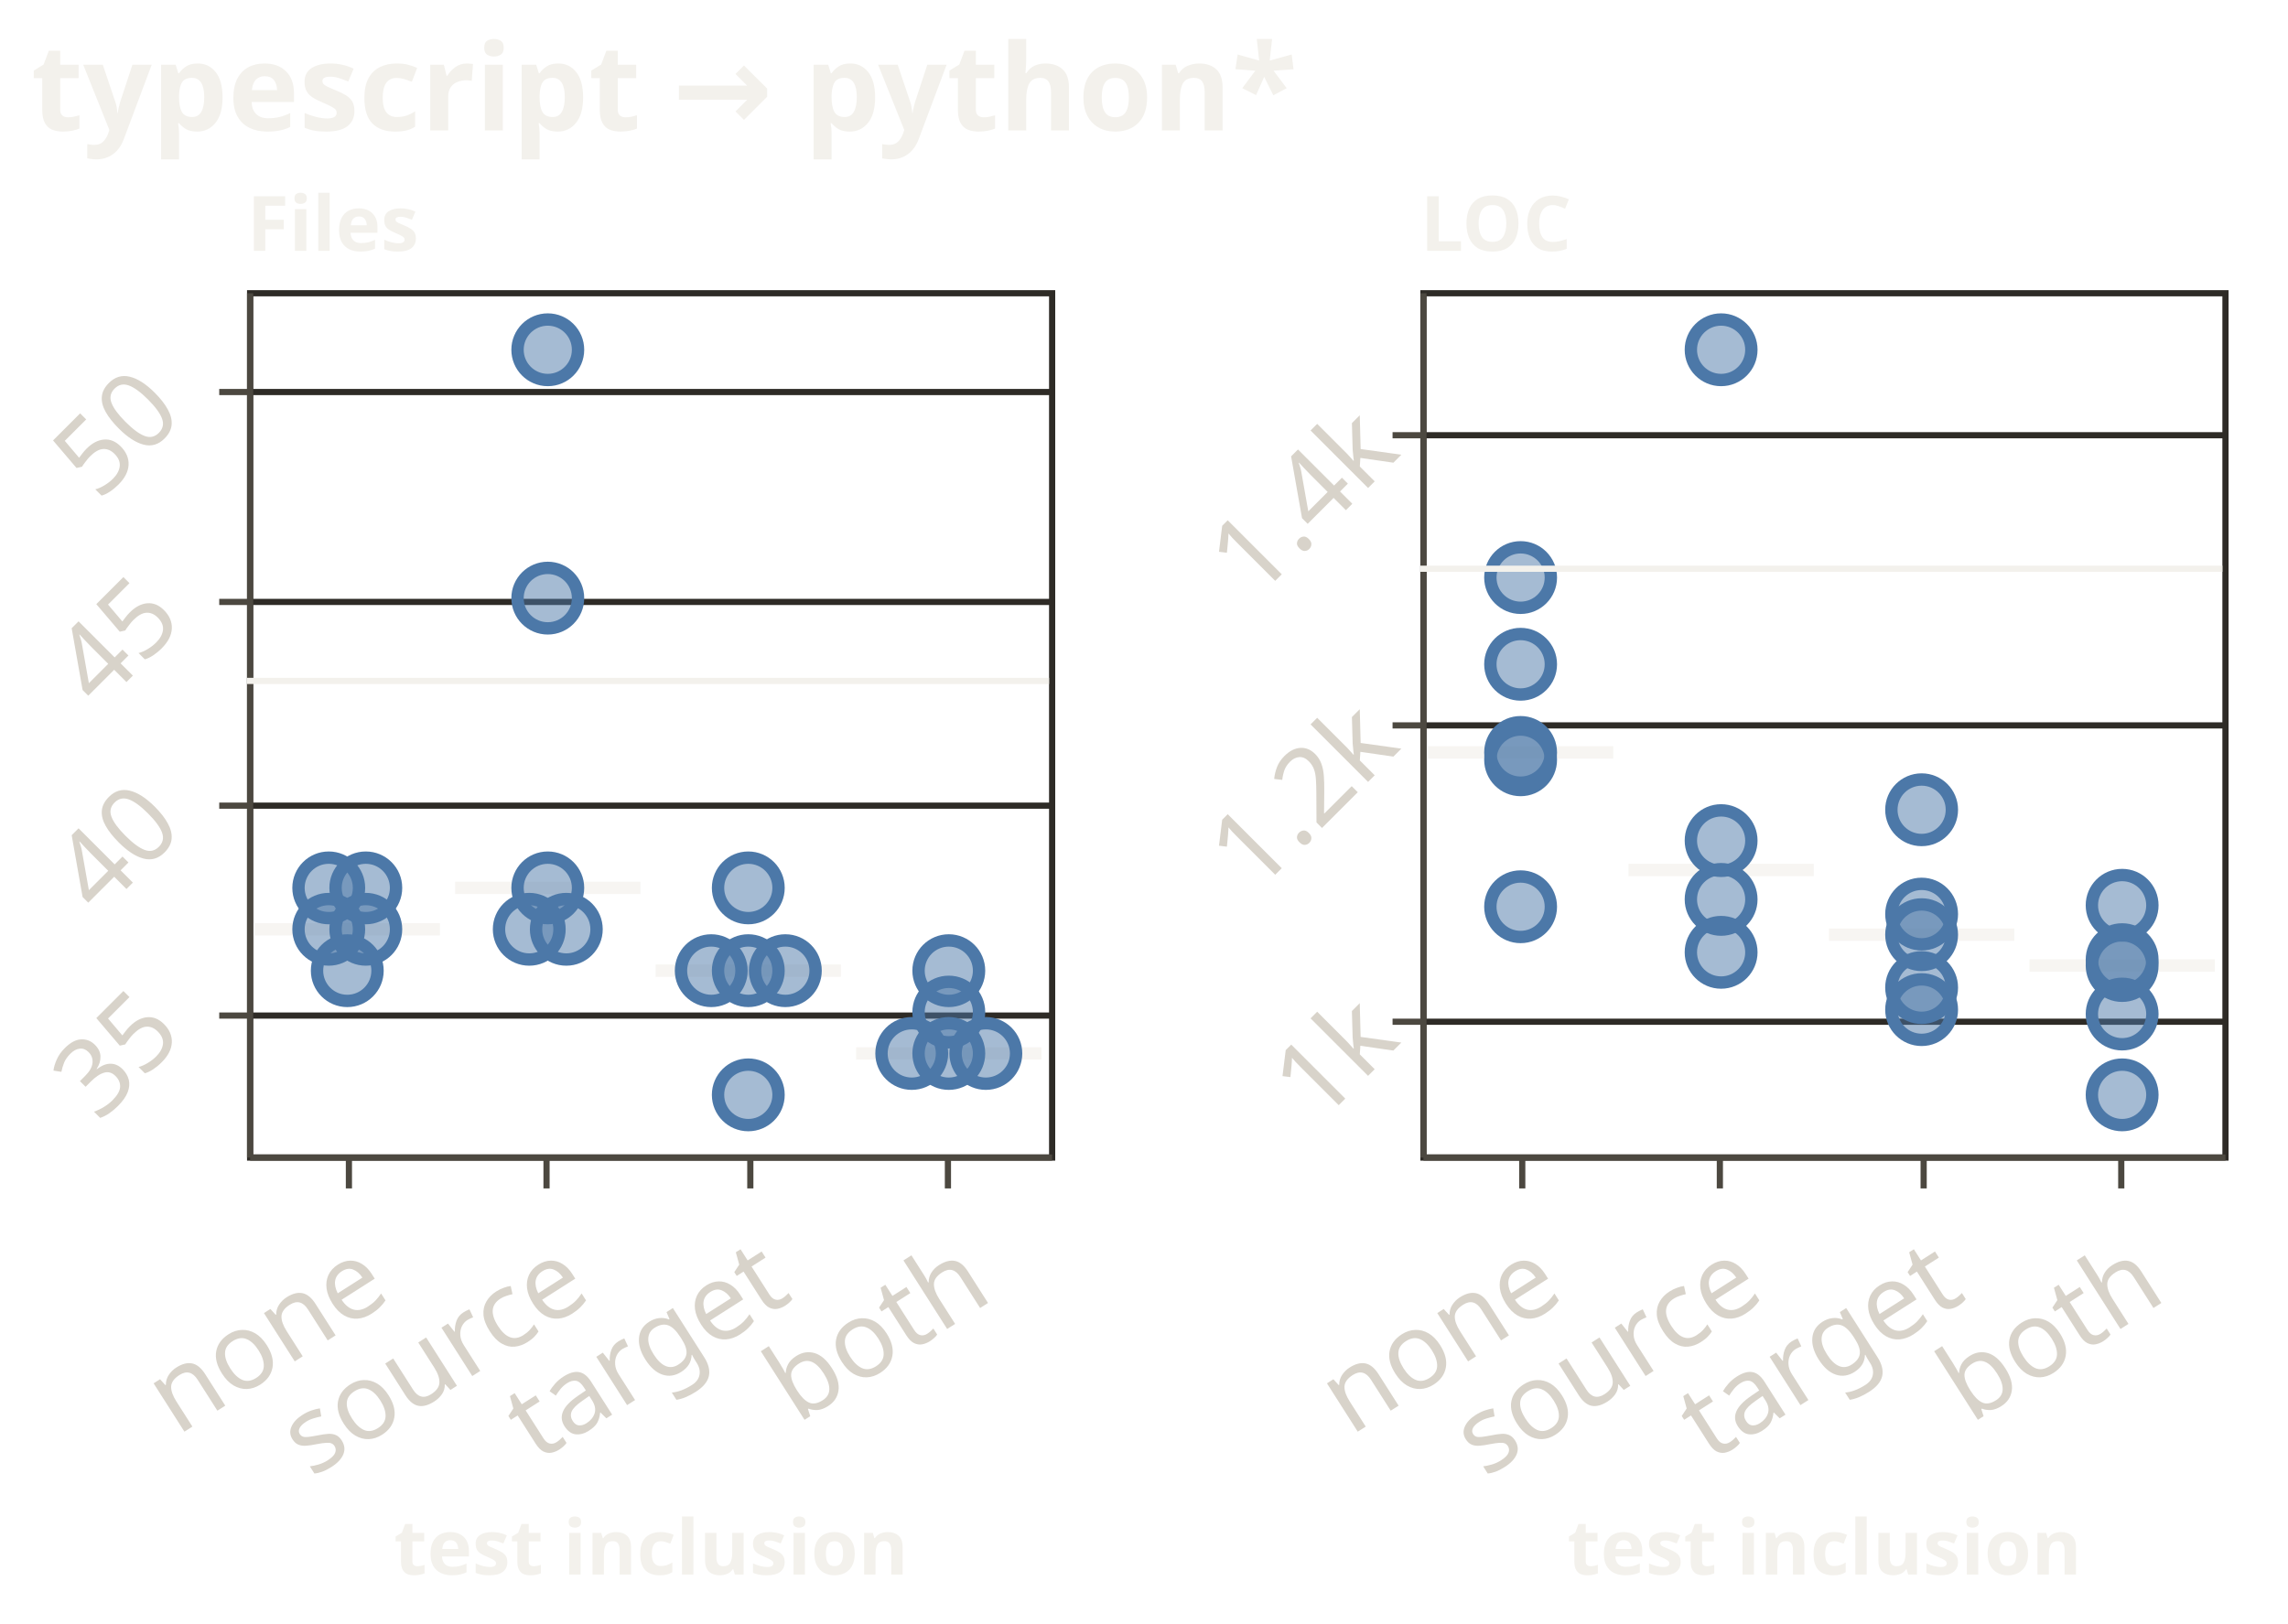
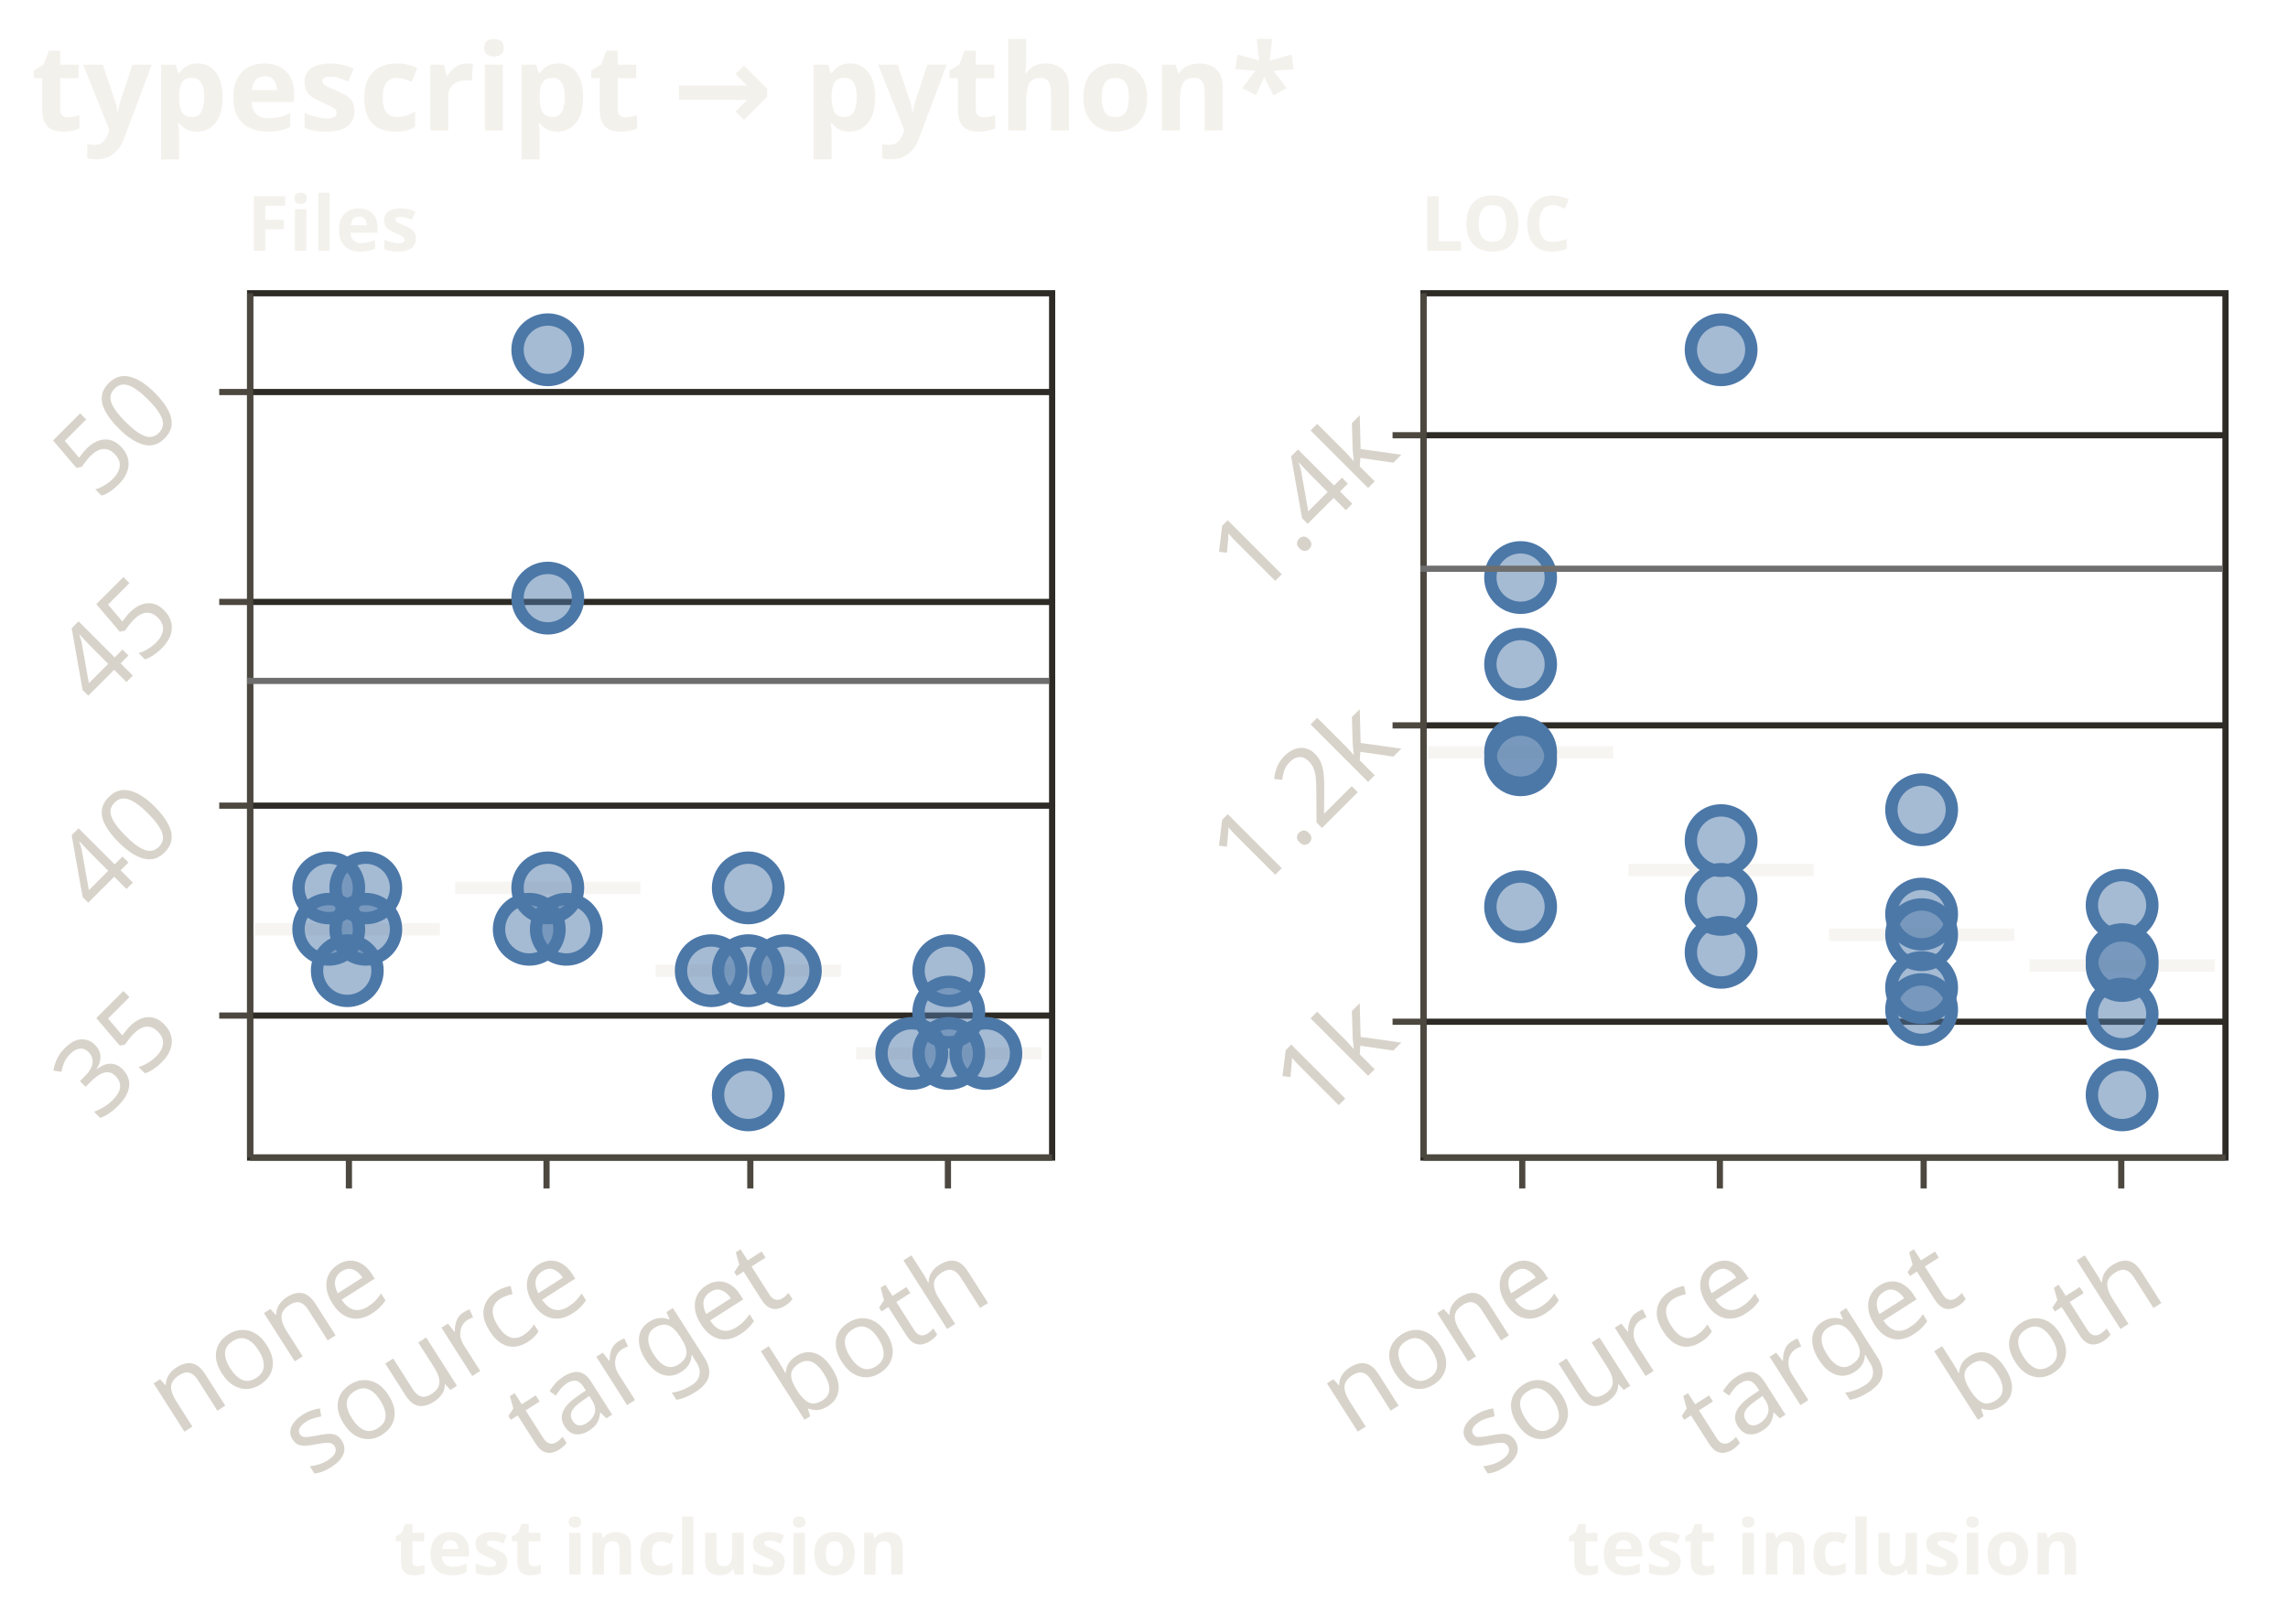
<svg xmlns="http://www.w3.org/2000/svg" version="1.1" class="marks" width="370.5" height="263" viewBox="0 0 370.5 263">
  <g fill="none" stroke-miterlimit="10" transform="translate(40,47)">
    <g class="mark-group role-frame root" role="graphics-object" aria-roledescription="group mark container">
      <g transform="translate(0,0)">
        <path class="background" aria-hidden="true" d="M0,0h0v0h0Z" />
        <g>
          <g class="mark-group role-scope concat_0_group" role="graphics-object" aria-roledescription="group mark container">
            <g transform="translate(0,0)">
              <path class="background" aria-hidden="true" d="M0.5,0.5h129.875v140h-129.875Z" stroke="#2e2b26" />
              <g>
                <g class="mark-group role-axis" aria-hidden="true">
                  <g transform="translate(0.5,0.5)">
                    <path class="background" aria-hidden="true" d="M0,0h0v0h0Z" pointer-events="none" />
                    <g>
                      <g class="mark-rule role-axis-grid" pointer-events="none">
                        <line transform="translate(0,117)" x2="129.875" y2="0" stroke="#2e2b26" stroke-width="1" opacity="1" />
                        <line transform="translate(0,83)" x2="129.875" y2="0" stroke="#2e2b26" stroke-width="1" opacity="1" />
                        <line transform="translate(0,50)" x2="129.875" y2="0" stroke="#2e2b26" stroke-width="1" opacity="1" />
                        <line transform="translate(0,16)" x2="129.875" y2="0" stroke="#2e2b26" stroke-width="1" opacity="1" />
                      </g>
                    </g>
                    <path class="foreground" aria-hidden="true" d="" pointer-events="none" display="none" />
                  </g>
                </g>
                <g class="mark-group role-axis" role="graphics-symbol" aria-roledescription="axis" aria-label="X-axis titled 'test inclusion' for a discrete scale with 4 values: no tests, source tests, target tests, both tests">
                  <g transform="translate(0.5,140.5)">
                    <path class="background" aria-hidden="true" d="M0,0h0v0h0Z" pointer-events="none" />
                    <g>
                      <g class="mark-rule role-axis-tick" pointer-events="none">
                        <line transform="translate(16,0)" x2="0" y2="5" stroke="#4c4840" stroke-width="1" opacity="1" />
                        <line transform="translate(48,0)" x2="0" y2="5" stroke="#4c4840" stroke-width="1" opacity="1" />
                        <line transform="translate(81,0)" x2="0" y2="5" stroke="#4c4840" stroke-width="1" opacity="1" />
                        <line transform="translate(113,0)" x2="0" y2="5" stroke="#4c4840" stroke-width="1" opacity="1" />
                      </g>
                      <g class="mark-text role-axis-label" pointer-events="none">
                        <text text-anchor="end" transform="translate(15.73438,11) rotate(327.5) translate(0,14)" font-family="sans-serif" font-size="17.32px" fill="#d8d3ca" opacity="1">none</text>
                        <text text-anchor="end" transform="translate(48.20312,11) rotate(327.5) translate(0,14)" font-family="sans-serif" font-size="17.32px" fill="#d8d3ca" opacity="1">source</text>
                        <text text-anchor="end" transform="translate(80.67188,11) rotate(327.5) translate(0,14)" font-family="sans-serif" font-size="17.32px" fill="#d8d3ca" opacity="1">target</text>
                        <text text-anchor="end" transform="translate(113.1406,11) rotate(327.5) translate(0,14)" font-family="sans-serif" font-size="17.32px" fill="#d8d3ca" opacity="1">both</text>
                      </g>
                      <g class="mark-rule role-axis-domain" pointer-events="none">
                        <line transform="translate(0,0)" x2="129.875" y2="0" stroke="#4c4840" stroke-width="1" opacity="1" />
                      </g>
                      <g class="mark-text role-axis-title" pointer-events="none">
                        <text text-anchor="middle" transform="translate(64.9375,67.53926)" font-family="sans-serif" font-size="12.375px" font-weight="bold" fill="#f3f1ec" opacity="1">test inclusion</text>
                      </g>
                    </g>
                    <path class="foreground" aria-hidden="true" d="" pointer-events="none" display="none" />
                  </g>
                </g>
                <g class="mark-group role-axis" role="graphics-symbol" aria-roledescription="axis" aria-label="Y-axis for a linear scale with values from 32 to 52">
                  <g transform="translate(0.5,0.5)">
                    <path class="background" aria-hidden="true" d="M0,0h0v0h0Z" pointer-events="none" />
                    <g>
                      <g class="mark-rule role-axis-tick" pointer-events="none">
                        <line transform="translate(0,117)" x2="-5" y2="0" stroke="#4c4840" stroke-width="1" opacity="1" />
                        <line transform="translate(0,83)" x2="-5" y2="0" stroke="#4c4840" stroke-width="1" opacity="1" />
                        <line transform="translate(0,50)" x2="-5" y2="0" stroke="#4c4840" stroke-width="1" opacity="1" />
                        <line transform="translate(0,16)" x2="-5" y2="0" stroke="#4c4840" stroke-width="1" opacity="1" />
                      </g>
                      <g class="mark-text role-axis-label" pointer-events="none">
                        <text text-anchor="end" transform="translate(-14,116.9349) rotate(-45) translate(0,5)" font-family="sans-serif" font-size="17.32px" fill="#d8d3ca" opacity="1">35</text>
                        <text text-anchor="end" transform="translate(-14,83.40996) rotate(-45) translate(0,5)" font-family="sans-serif" font-size="17.32px" fill="#d8d3ca" opacity="1">40</text>
                        <text text-anchor="end" transform="translate(-14,49.88506) rotate(-45) translate(0,5)" font-family="sans-serif" font-size="17.32px" fill="#d8d3ca" opacity="1">45</text>
                        <text text-anchor="end" transform="translate(-14,16.36015) rotate(-45) translate(0,5)" font-family="sans-serif" font-size="17.32px" fill="#d8d3ca" opacity="1">50</text>
                      </g>
                      <g class="mark-rule role-axis-domain" pointer-events="none">
                        <line transform="translate(0,140)" x2="0" y2="-140" stroke="#4c4840" stroke-width="1" opacity="1" />
                      </g>
                    </g>
                    <path class="foreground" aria-hidden="true" d="" pointer-events="none" display="none" />
                  </g>
                </g>
                <g class="mark-rect role-mark concat_0_layer_0_marks" role="graphics-object" aria-roledescription="rect mark container">
                  <path aria-label="test inclusion: no tests; Median of value: 37" role="graphics-symbol" aria-roledescription="tick" d="M1.234,102.525h30v2h-30Z" fill="#f3f1ec" opacity="0.7" />
                  <path aria-label="test inclusion: source tests; Median of value: 38" role="graphics-symbol" aria-roledescription="tick" d="M33.703,95.82h30v2h-30Z" fill="#f3f1ec" opacity="0.7" />
                  <path aria-label="test inclusion: target tests; Median of value: 36" role="graphics-symbol" aria-roledescription="tick" d="M66.172,109.23h30v2h-30Z" fill="#f3f1ec" opacity="0.7" />
                  <path aria-label="test inclusion: both tests; Median of value: 34" role="graphics-symbol" aria-roledescription="tick" d="M98.641,122.64h30v2h-30Z" fill="#f3f1ec" opacity="0.7" />
                </g>
                <g class="mark-symbol role-mark concat_0_layer_1_marks" role="graphics-object" aria-roledescription="symbol mark container">
                  <path aria-label="test inclusion: no tests; value: 37; nudge: −0.5" role="graphics-symbol" aria-roledescription="point" transform="translate(13.23438,103.5249)" d="M4.899,0A4.899,4.899,0,1,1,-4.899,0A4.899,4.899,0,1,1,4.899,0" fill="#4c78a8" fill-opacity="0.5" stroke="#4c78a8" stroke-opacity="1" stroke-width="2" />
                  <path aria-label="test inclusion: no tests; value: 37; nudge: 0.5" role="graphics-symbol" aria-roledescription="point" transform="translate(19.23438,103.5249)" d="M4.899,0A4.899,4.899,0,1,1,-4.899,0A4.899,4.899,0,1,1,4.899,0" fill="#4c78a8" fill-opacity="0.5" stroke="#4c78a8" stroke-opacity="1" stroke-width="2" />
                  <path aria-label="test inclusion: no tests; value: 38; nudge: −0.5" role="graphics-symbol" aria-roledescription="point" transform="translate(13.23438,96.81992)" d="M4.899,0A4.899,4.899,0,1,1,-4.899,0A4.899,4.899,0,1,1,4.899,0" fill="#4c78a8" fill-opacity="0.5" stroke="#4c78a8" stroke-opacity="1" stroke-width="2" />
                  <path aria-label="test inclusion: no tests; value: 38; nudge: 0.5" role="graphics-symbol" aria-roledescription="point" transform="translate(19.23438,96.81992)" d="M4.899,0A4.899,4.899,0,1,1,-4.899,0A4.899,4.899,0,1,1,4.899,0" fill="#4c78a8" fill-opacity="0.5" stroke="#4c78a8" stroke-opacity="1" stroke-width="2" />
                  <path aria-label="test inclusion: no tests; value: 36; nudge: 0" role="graphics-symbol" aria-roledescription="point" transform="translate(16.23438,110.2299)" d="M4.899,0A4.899,4.899,0,1,1,-4.899,0A4.899,4.899,0,1,1,4.899,0" fill="#4c78a8" fill-opacity="0.5" stroke="#4c78a8" stroke-opacity="1" stroke-width="2" />
                  <path aria-label="test inclusion: source tests; value: 37; nudge: −0.5" role="graphics-symbol" aria-roledescription="point" transform="translate(45.70312,103.5249)" d="M4.899,0A4.899,4.899,0,1,1,-4.899,0A4.899,4.899,0,1,1,4.899,0" fill="#4c78a8" fill-opacity="0.5" stroke="#4c78a8" stroke-opacity="1" stroke-width="2" />
                  <path aria-label="test inclusion: source tests; value: 37; nudge: 0.5" role="graphics-symbol" aria-roledescription="point" transform="translate(51.70312,103.5249)" d="M4.899,0A4.899,4.899,0,1,1,-4.899,0A4.899,4.899,0,1,1,4.899,0" fill="#4c78a8" fill-opacity="0.5" stroke="#4c78a8" stroke-opacity="1" stroke-width="2" />
                  <path aria-label="test inclusion: source tests; value: 38; nudge: 0" role="graphics-symbol" aria-roledescription="point" transform="translate(48.70312,96.81992)" d="M4.899,0A4.899,4.899,0,1,1,-4.899,0A4.899,4.899,0,1,1,4.899,0" fill="#4c78a8" fill-opacity="0.5" stroke="#4c78a8" stroke-opacity="1" stroke-width="2" />
                  <path aria-label="test inclusion: source tests; value: 45; nudge: 0" role="graphics-symbol" aria-roledescription="point" transform="translate(48.70312,49.88506)" d="M4.899,0A4.899,4.899,0,1,1,-4.899,0A4.899,4.899,0,1,1,4.899,0" fill="#4c78a8" fill-opacity="0.5" stroke="#4c78a8" stroke-opacity="1" stroke-width="2" />
                  <path aria-label="test inclusion: source tests; value: 51; nudge: 0" role="graphics-symbol" aria-roledescription="point" transform="translate(48.70312,9.655172)" d="M4.899,0A4.899,4.899,0,1,1,-4.899,0A4.899,4.899,0,1,1,4.899,0" fill="#4c78a8" fill-opacity="0.5" stroke="#4c78a8" stroke-opacity="1" stroke-width="2" />
                  <path aria-label="test inclusion: target tests; value: 38; nudge: 0" role="graphics-symbol" aria-roledescription="point" transform="translate(81.17188,96.81992)" d="M4.899,0A4.899,4.899,0,1,1,-4.899,0A4.899,4.899,0,1,1,4.899,0" fill="#4c78a8" fill-opacity="0.5" stroke="#4c78a8" stroke-opacity="1" stroke-width="2" />
                  <path aria-label="test inclusion: target tests; value: 36; nudge: −1" role="graphics-symbol" aria-roledescription="point" transform="translate(75.17188,110.2299)" d="M4.899,0A4.899,4.899,0,1,1,-4.899,0A4.899,4.899,0,1,1,4.899,0" fill="#4c78a8" fill-opacity="0.5" stroke="#4c78a8" stroke-opacity="1" stroke-width="2" />
                  <path aria-label="test inclusion: target tests; value: 36; nudge: 0" role="graphics-symbol" aria-roledescription="point" transform="translate(81.17188,110.2299)" d="M4.899,0A4.899,4.899,0,1,1,-4.899,0A4.899,4.899,0,1,1,4.899,0" fill="#4c78a8" fill-opacity="0.5" stroke="#4c78a8" stroke-opacity="1" stroke-width="2" />
                  <path aria-label="test inclusion: target tests; value: 36; nudge: 1" role="graphics-symbol" aria-roledescription="point" transform="translate(87.17188,110.2299)" d="M4.899,0A4.899,4.899,0,1,1,-4.899,0A4.899,4.899,0,1,1,4.899,0" fill="#4c78a8" fill-opacity="0.5" stroke="#4c78a8" stroke-opacity="1" stroke-width="2" />
                  <path aria-label="test inclusion: target tests; value: 33; nudge: 0" role="graphics-symbol" aria-roledescription="point" transform="translate(81.17188,130.3448)" d="M4.899,0A4.899,4.899,0,1,1,-4.899,0A4.899,4.899,0,1,1,4.899,0" fill="#4c78a8" fill-opacity="0.5" stroke="#4c78a8" stroke-opacity="1" stroke-width="2" />
                  <path aria-label="test inclusion: both tests; value: 34; nudge: −1" role="graphics-symbol" aria-roledescription="point" transform="translate(107.6406,123.6398)" d="M4.899,0A4.899,4.899,0,1,1,-4.899,0A4.899,4.899,0,1,1,4.899,0" fill="#4c78a8" fill-opacity="0.5" stroke="#4c78a8" stroke-opacity="1" stroke-width="2" />
                  <path aria-label="test inclusion: both tests; value: 34; nudge: 0" role="graphics-symbol" aria-roledescription="point" transform="translate(113.6406,123.6398)" d="M4.899,0A4.899,4.899,0,1,1,-4.899,0A4.899,4.899,0,1,1,4.899,0" fill="#4c78a8" fill-opacity="0.5" stroke="#4c78a8" stroke-opacity="1" stroke-width="2" />
                  <path aria-label="test inclusion: both tests; value: 34; nudge: 1" role="graphics-symbol" aria-roledescription="point" transform="translate(119.6406,123.6398)" d="M4.899,0A4.899,4.899,0,1,1,-4.899,0A4.899,4.899,0,1,1,4.899,0" fill="#4c78a8" fill-opacity="0.5" stroke="#4c78a8" stroke-opacity="1" stroke-width="2" />
                  <path aria-label="test inclusion: both tests; value: 35; nudge: 0" role="graphics-symbol" aria-roledescription="point" transform="translate(113.6406,116.9349)" d="M4.899,0A4.899,4.899,0,1,1,-4.899,0A4.899,4.899,0,1,1,4.899,0" fill="#4c78a8" fill-opacity="0.5" stroke="#4c78a8" stroke-opacity="1" stroke-width="2" />
                  <path aria-label="test inclusion: both tests; value: 36; nudge: 0" role="graphics-symbol" aria-roledescription="point" transform="translate(113.6406,110.2299)" d="M4.899,0A4.899,4.899,0,1,1,-4.899,0A4.899,4.899,0,1,1,4.899,0" fill="#4c78a8" fill-opacity="0.5" stroke="#4c78a8" stroke-opacity="1" stroke-width="2" />
                </g>
                <g class="mark-rule role-mark concat_0_layer_2_marks" role="graphics-object" aria-roledescription="rule mark container">
-                   <line aria-label="Median of reference: 43" role="graphics-symbol" aria-roledescription="rule mark" transform="translate(129.875,63.29502)" x2="-129.875" y2="0" stroke="#f3f1ec" />
+                   <line aria-label="Median of reference: 43" role="graphics-symbol" aria-roledescription="rule mark" transform="translate(129.875,63.29502)" x2="-129.875" y2="0" stroke="#6e6e6e" />
                </g>
                <g class="mark-group role-title">
                  <g transform="translate(-33.98646,-16.375)">
                    <path class="background" aria-hidden="true" d="M0,0h0v0h0Z" pointer-events="none" />
                    <g>
                      <g class="mark-text role-title-text" role="graphics-symbol" aria-roledescription="title" aria-label="Title text 'Files'" pointer-events="none">
                        <text text-anchor="start" transform="translate(33.98646,10)" font-family="sans-serif" font-size="12.375px" font-weight="bold" fill="#f3f1ec" opacity="1">Files</text>
                      </g>
                    </g>
                    <path class="foreground" aria-hidden="true" d="" pointer-events="none" display="none" />
                  </g>
                </g>
              </g>
              <path class="foreground" aria-hidden="true" d="" display="none" />
            </g>
          </g>
          <g class="mark-group role-scope concat_1_group" role="graphics-object" aria-roledescription="group mark container">
            <g transform="translate(190,0)">
              <path class="background" aria-hidden="true" d="M0.5,0.5h129.875v140h-129.875Z" stroke="#2e2b26" />
              <g>
                <g class="mark-group role-axis" aria-hidden="true">
                  <g transform="translate(0.5,0.5)">
                    <path class="background" aria-hidden="true" d="M0,0h0v0h0Z" pointer-events="none" />
                    <g>
                      <g class="mark-rule role-axis-grid" pointer-events="none">
                        <line transform="translate(0,118)" x2="129.875" y2="0" stroke="#2e2b26" stroke-width="1" opacity="1" />
                        <line transform="translate(0,70)" x2="129.875" y2="0" stroke="#2e2b26" stroke-width="1" opacity="1" />
                        <line transform="translate(0,23)" x2="129.875" y2="0" stroke="#2e2b26" stroke-width="1" opacity="1" />
                      </g>
                    </g>
                    <path class="foreground" aria-hidden="true" d="" pointer-events="none" display="none" />
                  </g>
                </g>
                <g class="mark-group role-axis" role="graphics-symbol" aria-roledescription="axis" aria-label="X-axis titled 'test inclusion' for a discrete scale with 4 values: no tests, source tests, target tests, both tests">
                  <g transform="translate(0.5,140.5)">
                    <path class="background" aria-hidden="true" d="M0,0h0v0h0Z" pointer-events="none" />
                    <g>
                      <g class="mark-rule role-axis-tick" pointer-events="none">
                        <line transform="translate(16,0)" x2="0" y2="5" stroke="#4c4840" stroke-width="1" opacity="1" />
                        <line transform="translate(48,0)" x2="0" y2="5" stroke="#4c4840" stroke-width="1" opacity="1" />
                        <line transform="translate(81,0)" x2="0" y2="5" stroke="#4c4840" stroke-width="1" opacity="1" />
                        <line transform="translate(113,0)" x2="0" y2="5" stroke="#4c4840" stroke-width="1" opacity="1" />
                      </g>
                      <g class="mark-text role-axis-label" pointer-events="none">
                        <text text-anchor="end" transform="translate(15.73438,11) rotate(327.5) translate(0,14)" font-family="sans-serif" font-size="17.32px" fill="#d8d3ca" opacity="1">none</text>
                        <text text-anchor="end" transform="translate(48.20312,11) rotate(327.5) translate(0,14)" font-family="sans-serif" font-size="17.32px" fill="#d8d3ca" opacity="1">source</text>
                        <text text-anchor="end" transform="translate(80.67188,11) rotate(327.5) translate(0,14)" font-family="sans-serif" font-size="17.32px" fill="#d8d3ca" opacity="1">target</text>
                        <text text-anchor="end" transform="translate(113.1406,11) rotate(327.5) translate(0,14)" font-family="sans-serif" font-size="17.32px" fill="#d8d3ca" opacity="1">both</text>
                      </g>
                      <g class="mark-rule role-axis-domain" pointer-events="none">
                        <line transform="translate(0,0)" x2="129.875" y2="0" stroke="#4c4840" stroke-width="1" opacity="1" />
                      </g>
                      <g class="mark-text role-axis-title" pointer-events="none">
                        <text text-anchor="middle" transform="translate(64.9375,67.53926)" font-family="sans-serif" font-size="12.375px" font-weight="bold" fill="#f3f1ec" opacity="1">test inclusion</text>
                      </g>
                    </g>
                    <path class="foreground" aria-hidden="true" d="" pointer-events="none" display="none" />
                  </g>
                </g>
                <g class="mark-group role-axis" role="graphics-symbol" aria-roledescription="axis" aria-label="Y-axis for a linear scale with values from 0.9k to 1.5k">
                  <g transform="translate(0.5,0.5)">
                    <path class="background" aria-hidden="true" d="M0,0h0v0h0Z" pointer-events="none" />
                    <g>
                      <g class="mark-rule role-axis-tick" pointer-events="none">
                        <line transform="translate(0,118)" x2="-5" y2="0" stroke="#4c4840" stroke-width="1" opacity="1" />
                        <line transform="translate(0,70)" x2="-5" y2="0" stroke="#4c4840" stroke-width="1" opacity="1" />
                        <line transform="translate(0,23)" x2="-5" y2="0" stroke="#4c4840" stroke-width="1" opacity="1" />
                      </g>
                      <g class="mark-text role-axis-label" pointer-events="none">
                        <text text-anchor="end" transform="translate(-7,117.7284) rotate(-45) translate(0,5)" font-family="sans-serif" font-size="17.32px" fill="#d8d3ca" opacity="1">1k</text>
                        <text text-anchor="end" transform="translate(-7,70.11902) rotate(-45) translate(0,5)" font-family="sans-serif" font-size="17.32px" fill="#d8d3ca" opacity="1">1.2k</text>
                        <text text-anchor="end" transform="translate(-7,22.50969) rotate(-45) translate(0,5)" font-family="sans-serif" font-size="17.32px" fill="#d8d3ca" opacity="1">1.4k</text>
                      </g>
                      <g class="mark-rule role-axis-domain" pointer-events="none">
                        <line transform="translate(0,140)" x2="0" y2="-140" stroke="#4c4840" stroke-width="1" opacity="1" />
                      </g>
                    </g>
                    <path class="foreground" aria-hidden="true" d="" pointer-events="none" display="none" />
                  </g>
                </g>
                <g class="mark-rect role-mark concat_1_layer_0_marks" role="graphics-object" aria-roledescription="rect mark container">
                  <path aria-label="test inclusion: no tests; Median of value: 1.18k" role="graphics-symbol" aria-roledescription="tick" d="M1.234,73.88h30v2h-30Z" fill="#f3f1ec" opacity="0.7" />
                  <path aria-label="test inclusion: source tests; Median of value: 1.1k" role="graphics-symbol" aria-roledescription="tick" d="M33.703,92.924h30v2h-30Z" fill="#f3f1ec" opacity="0.7" />
                  <path aria-label="test inclusion: target tests; Median of value: 1.056k" role="graphics-symbol" aria-roledescription="tick" d="M66.172,103.398h30v2h-30Z" fill="#f3f1ec" opacity="0.7" />
                  <path aria-label="test inclusion: both tests; Median of value: 1.035k" role="graphics-symbol" aria-roledescription="tick" d="M98.641,108.397h30v2h-30Z" fill="#f3f1ec" opacity="0.7" />
                </g>
                <g class="mark-symbol role-mark concat_1_layer_1_marks" role="graphics-object" aria-roledescription="symbol mark container">
                  <path aria-label="test inclusion: no tests; value: 1.175k; nudge: 0" role="graphics-symbol" aria-roledescription="point" transform="translate(16.23438,76.07019)" d="M4.899,0A4.899,4.899,0,1,1,-4.899,0A4.899,4.899,0,1,1,4.899,0" fill="#4c78a8" fill-opacity="0.5" stroke="#4c78a8" stroke-opacity="1" stroke-width="2" />
                  <path aria-label="test inclusion: no tests; value: 1.299k; nudge: 0" role="graphics-symbol" aria-roledescription="point" transform="translate(16.23438,46.5524)" d="M4.899,0A4.899,4.899,0,1,1,-4.899,0A4.899,4.899,0,1,1,4.899,0" fill="#4c78a8" fill-opacity="0.5" stroke="#4c78a8" stroke-opacity="1" stroke-width="2" />
                  <path aria-label="test inclusion: no tests; value: 1.18k; nudge: 0" role="graphics-symbol" aria-roledescription="point" transform="translate(16.23438,74.87996)" d="M4.899,0A4.899,4.899,0,1,1,-4.899,0A4.899,4.899,0,1,1,4.899,0" fill="#4c78a8" fill-opacity="0.5" stroke="#4c78a8" stroke-opacity="1" stroke-width="2" />
                  <path aria-label="test inclusion: no tests; value: 1.24k; nudge: 0" role="graphics-symbol" aria-roledescription="point" transform="translate(16.23438,60.59716)" d="M4.899,0A4.899,4.899,0,1,1,-4.899,0A4.899,4.899,0,1,1,4.899,0" fill="#4c78a8" fill-opacity="0.5" stroke="#4c78a8" stroke-opacity="1" stroke-width="2" />
                  <path aria-label="test inclusion: no tests; value: 1.075k; nudge: 0" role="graphics-symbol" aria-roledescription="point" transform="translate(16.23438,99.87486)" d="M4.899,0A4.899,4.899,0,1,1,-4.899,0A4.899,4.899,0,1,1,4.899,0" fill="#4c78a8" fill-opacity="0.5" stroke="#4c78a8" stroke-opacity="1" stroke-width="2" />
                  <path aria-label="test inclusion: source tests; value: 1.08k; nudge: 0" role="graphics-symbol" aria-roledescription="point" transform="translate(48.70312,98.68462)" d="M4.899,0A4.899,4.899,0,1,1,-4.899,0A4.899,4.899,0,1,1,4.899,0" fill="#4c78a8" fill-opacity="0.5" stroke="#4c78a8" stroke-opacity="1" stroke-width="2" />
                  <path aria-label="test inclusion: source tests; value: 1.12k; nudge: 0" role="graphics-symbol" aria-roledescription="point" transform="translate(48.70312,89.16276)" d="M4.899,0A4.899,4.899,0,1,1,-4.899,0A4.899,4.899,0,1,1,4.899,0" fill="#4c78a8" fill-opacity="0.5" stroke="#4c78a8" stroke-opacity="1" stroke-width="2" />
                  <path aria-label="test inclusion: source tests; value: 1.454k; nudge: 0" role="graphics-symbol" aria-roledescription="point" transform="translate(48.70312,9.655172)" d="M4.899,0A4.899,4.899,0,1,1,-4.899,0A4.899,4.899,0,1,1,4.899,0" fill="#4c78a8" fill-opacity="0.5" stroke="#4c78a8" stroke-opacity="1" stroke-width="2" />
                  <path aria-label="test inclusion: source tests; value: 1.044k; nudge: 0" role="graphics-symbol" aria-roledescription="point" transform="translate(48.70312,107.2543)" d="M4.899,0A4.899,4.899,0,1,1,-4.899,0A4.899,4.899,0,1,1,4.899,0" fill="#4c78a8" fill-opacity="0.5" stroke="#4c78a8" stroke-opacity="1" stroke-width="2" />
                  <path aria-label="test inclusion: target tests; value: 1.141k; nudge: 0" role="graphics-symbol" aria-roledescription="point" transform="translate(81.17188,84.16378)" d="M4.899,0A4.899,4.899,0,1,1,-4.899,0A4.899,4.899,0,1,1,4.899,0" fill="#4c78a8" fill-opacity="0.5" stroke="#4c78a8" stroke-opacity="1" stroke-width="2" />
                  <path aria-label="test inclusion: target tests; value: 1.056k; nudge: 0" role="graphics-symbol" aria-roledescription="point" transform="translate(81.17188,104.3977)" d="M4.899,0A4.899,4.899,0,1,1,-4.899,0A4.899,4.899,0,1,1,4.899,0" fill="#4c78a8" fill-opacity="0.5" stroke="#4c78a8" stroke-opacity="1" stroke-width="2" />
                  <path aria-label="test inclusion: target tests; value: 1.02k; nudge: 0" role="graphics-symbol" aria-roledescription="point" transform="translate(81.17188,112.9674)" d="M4.899,0A4.899,4.899,0,1,1,-4.899,0A4.899,4.899,0,1,1,4.899,0" fill="#4c78a8" fill-opacity="0.5" stroke="#4c78a8" stroke-opacity="1" stroke-width="2" />
                  <path aria-label="test inclusion: target tests; value: 1.07k; nudge: 0" role="graphics-symbol" aria-roledescription="point" transform="translate(81.17188,101.0651)" d="M4.899,0A4.899,4.899,0,1,1,-4.899,0A4.899,4.899,0,1,1,4.899,0" fill="#4c78a8" fill-opacity="0.5" stroke="#4c78a8" stroke-opacity="1" stroke-width="2" />
                  <path aria-label="test inclusion: target tests; value: 1.005k; nudge: 0" role="graphics-symbol" aria-roledescription="point" transform="translate(81.17188,116.5381)" d="M4.899,0A4.899,4.899,0,1,1,-4.899,0A4.899,4.899,0,1,1,4.899,0" fill="#4c78a8" fill-opacity="0.5" stroke="#4c78a8" stroke-opacity="1" stroke-width="2" />
                  <path aria-label="test inclusion: both tests; value: 1.076k; nudge: 0" role="graphics-symbol" aria-roledescription="point" transform="translate(113.6406,99.63681)" d="M4.899,0A4.899,4.899,0,1,1,-4.899,0A4.899,4.899,0,1,1,4.899,0" fill="#4c78a8" fill-opacity="0.5" stroke="#4c78a8" stroke-opacity="1" stroke-width="2" />
                  <path aria-label="test inclusion: both tests; value: 947; nudge: 0" role="graphics-symbol" aria-roledescription="point" transform="translate(113.6406,130.3448)" d="M4.899,0A4.899,4.899,0,1,1,-4.899,0A4.899,4.899,0,1,1,4.899,0" fill="#4c78a8" fill-opacity="0.5" stroke="#4c78a8" stroke-opacity="1" stroke-width="2" />
                  <path aria-label="test inclusion: both tests; value: 1.035k; nudge: 0" role="graphics-symbol" aria-roledescription="point" transform="translate(113.6406,109.3967)" d="M4.899,0A4.899,4.899,0,1,1,-4.899,0A4.899,4.899,0,1,1,4.899,0" fill="#4c78a8" fill-opacity="0.5" stroke="#4c78a8" stroke-opacity="1" stroke-width="2" />
                  <path aria-label="test inclusion: both tests; value: 1.039k; nudge: 0" role="graphics-symbol" aria-roledescription="point" transform="translate(113.6406,108.4445)" d="M4.899,0A4.899,4.899,0,1,1,-4.899,0A4.899,4.899,0,1,1,4.899,0" fill="#4c78a8" fill-opacity="0.5" stroke="#4c78a8" stroke-opacity="1" stroke-width="2" />
                  <path aria-label="test inclusion: both tests; value: 1.002k; nudge: 0" role="graphics-symbol" aria-roledescription="point" transform="translate(113.6406,117.2523)" d="M4.899,0A4.899,4.899,0,1,1,-4.899,0A4.899,4.899,0,1,1,4.899,0" fill="#4c78a8" fill-opacity="0.5" stroke="#4c78a8" stroke-opacity="1" stroke-width="2" />
                </g>
                <g class="mark-rule role-mark concat_1_layer_2_marks" role="graphics-object" aria-roledescription="rule mark container">
-                   <line aria-label="Median of reference: 1.305k" role="graphics-symbol" aria-roledescription="rule mark" transform="translate(129.875,45.12412)" x2="-129.875" y2="0" stroke="#f3f1ec" />
+                   <line aria-label="Median of reference: 1.305k" role="graphics-symbol" aria-roledescription="rule mark" transform="translate(129.875,45.12412)" x2="-129.875" y2="0" stroke="#6e6e6e" />
                </g>
                <g class="mark-group role-title">
                  <g transform="translate(-36.51263,-16.375)">
                    <path class="background" aria-hidden="true" d="M0,0h0v0h0Z" pointer-events="none" />
                    <g>
                      <g class="mark-text role-title-text" role="graphics-symbol" aria-roledescription="title" aria-label="Title text 'LOC'" pointer-events="none">
                        <text text-anchor="start" transform="translate(36.51263,10)" font-family="sans-serif" font-size="12.375px" font-weight="bold" fill="#f3f1ec" opacity="1">LOC</text>
                      </g>
                    </g>
                    <path class="foreground" aria-hidden="true" d="" pointer-events="none" display="none" />
                  </g>
                </g>
              </g>
              <path class="foreground" aria-hidden="true" d="" display="none" />
            </g>
          </g>
          <g class="mark-group role-title">
            <g transform="translate(-34.98646,-40.875)">
              <path class="background" aria-hidden="true" d="M0,0h0v0h0Z" pointer-events="none" />
              <g>
                <g class="mark-text role-title-text" role="graphics-symbol" aria-roledescription="title" aria-label="Title text 'typescript → python*'" pointer-events="none">
                  <text text-anchor="start" transform="translate(0,15)" font-family="sans-serif" font-size="19.5px" font-weight="bold" fill="#f3f1ec" opacity="1">typescript → python*</text>
                </g>
              </g>
              <path class="foreground" aria-hidden="true" d="" pointer-events="none" display="none" />
            </g>
          </g>
        </g>
        <path class="foreground" aria-hidden="true" d="" display="none" />
      </g>
    </g>
  </g>
</svg>
